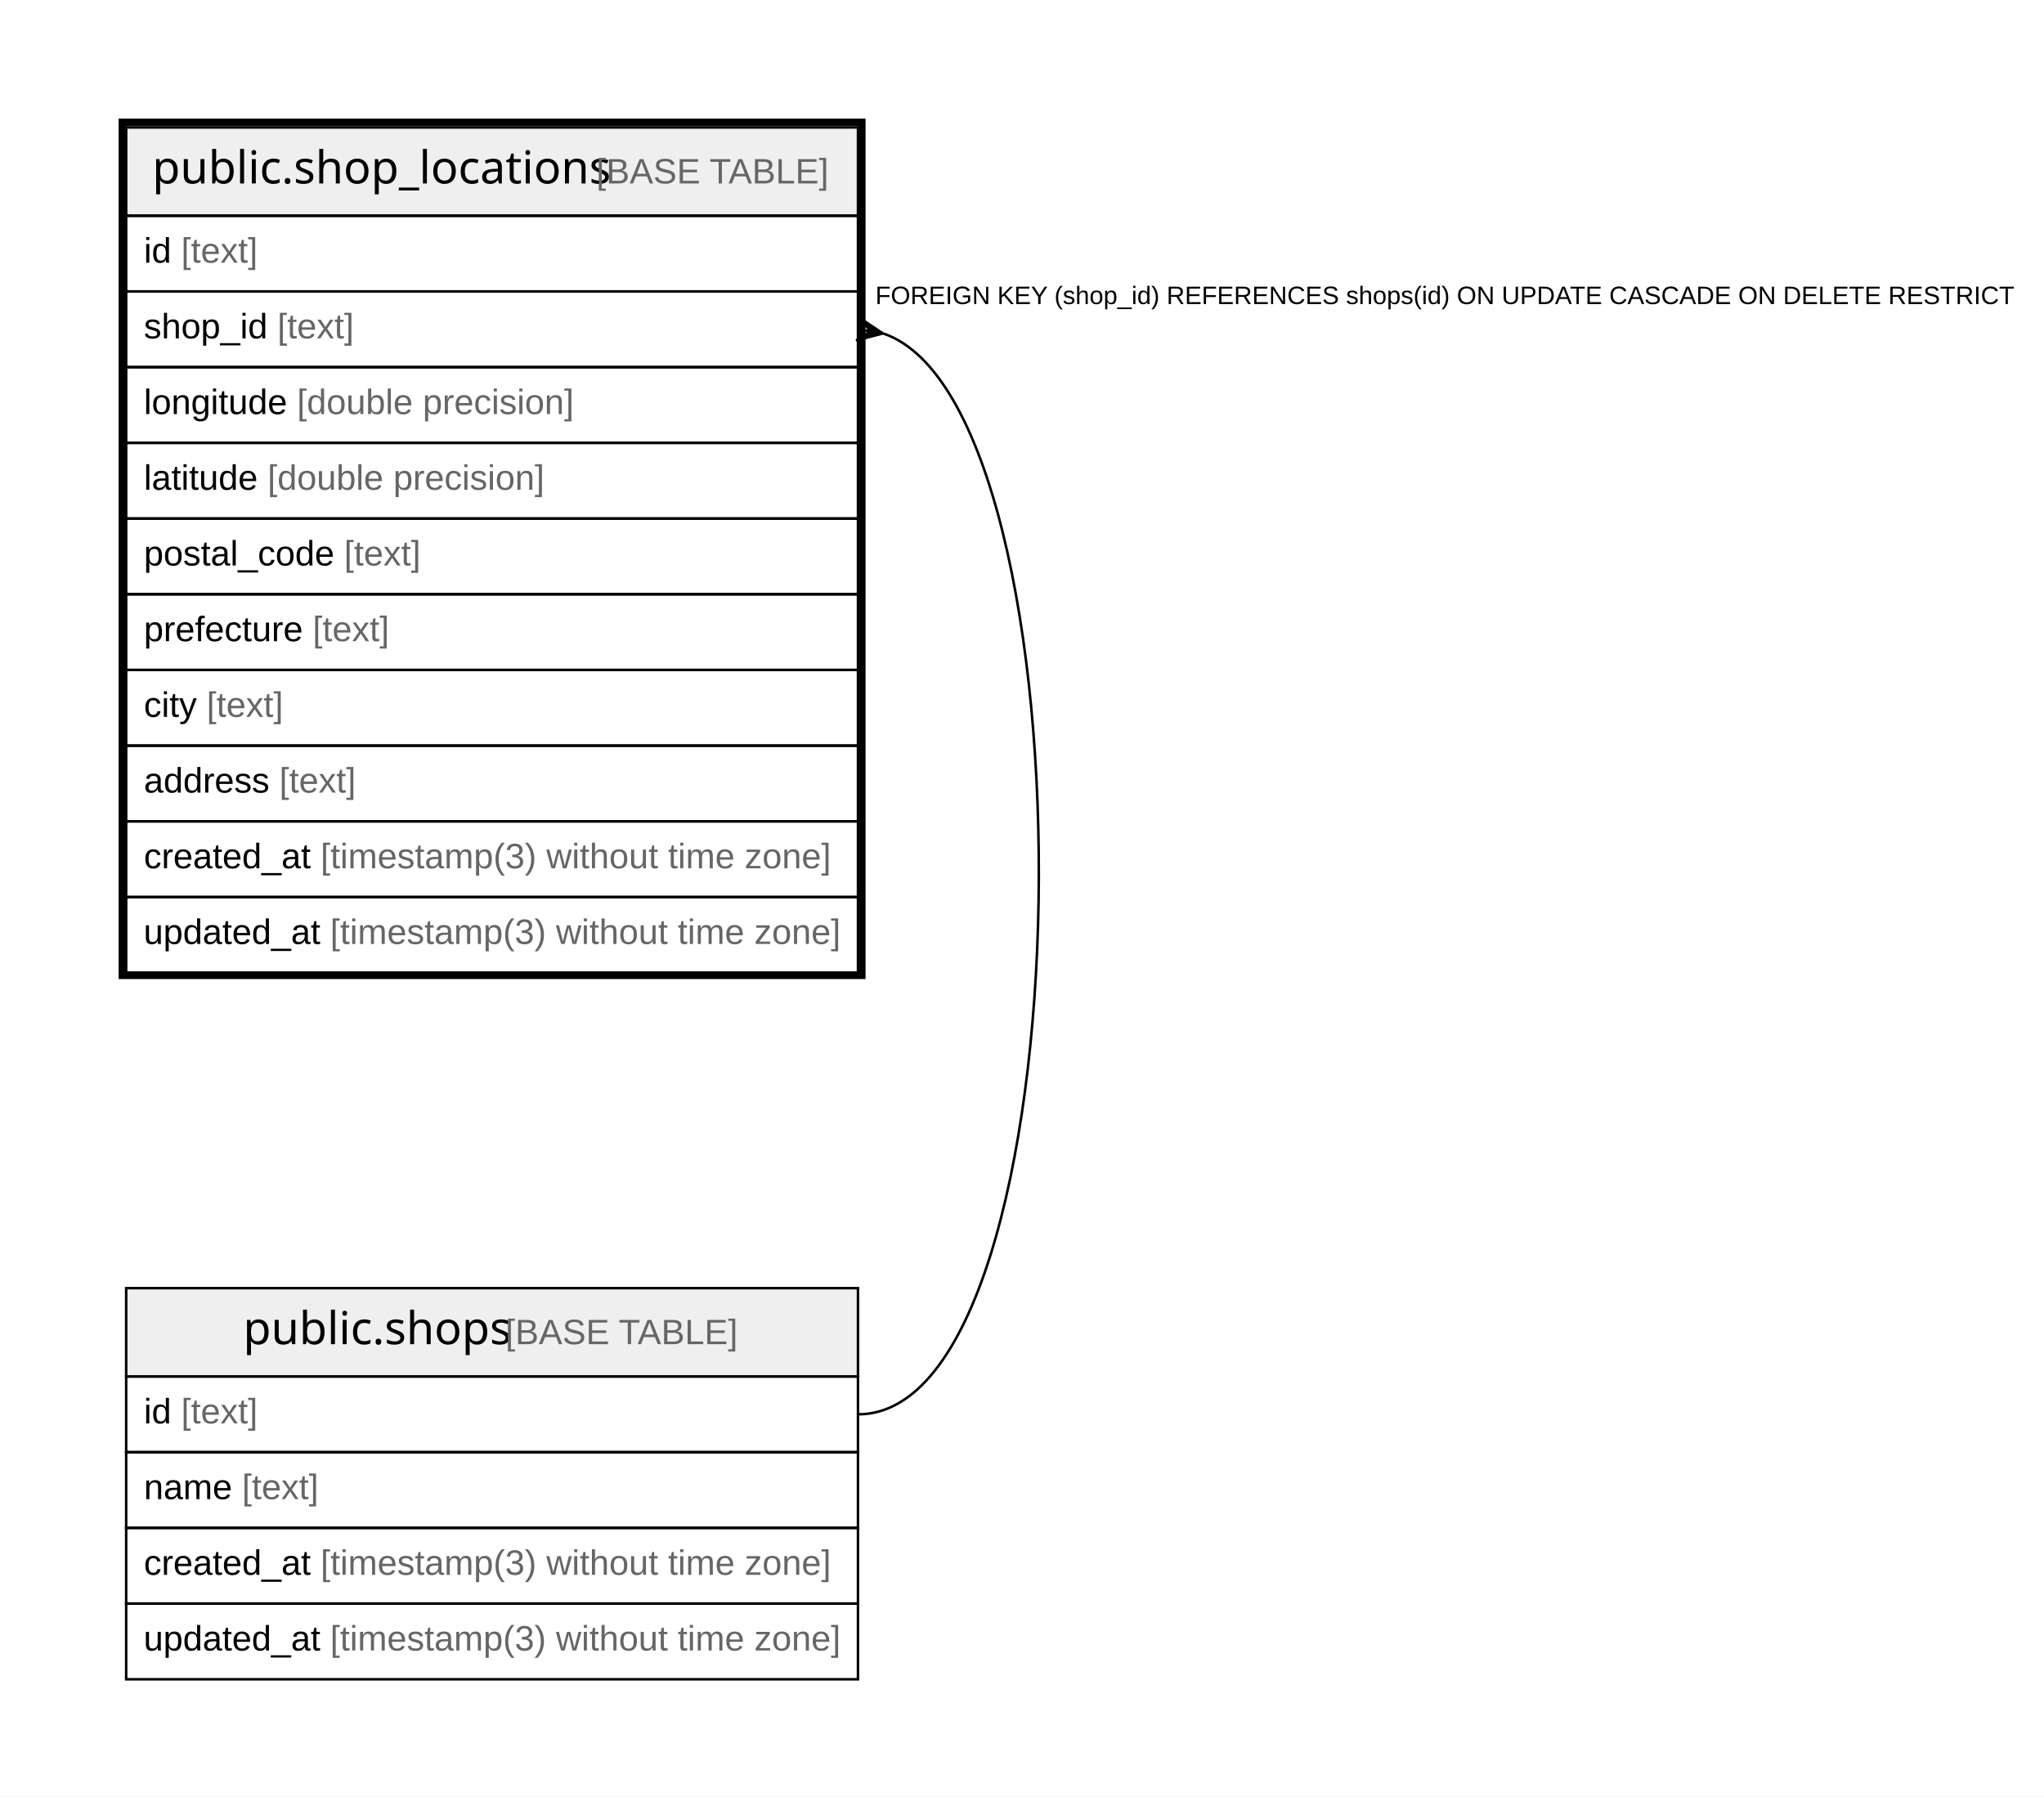
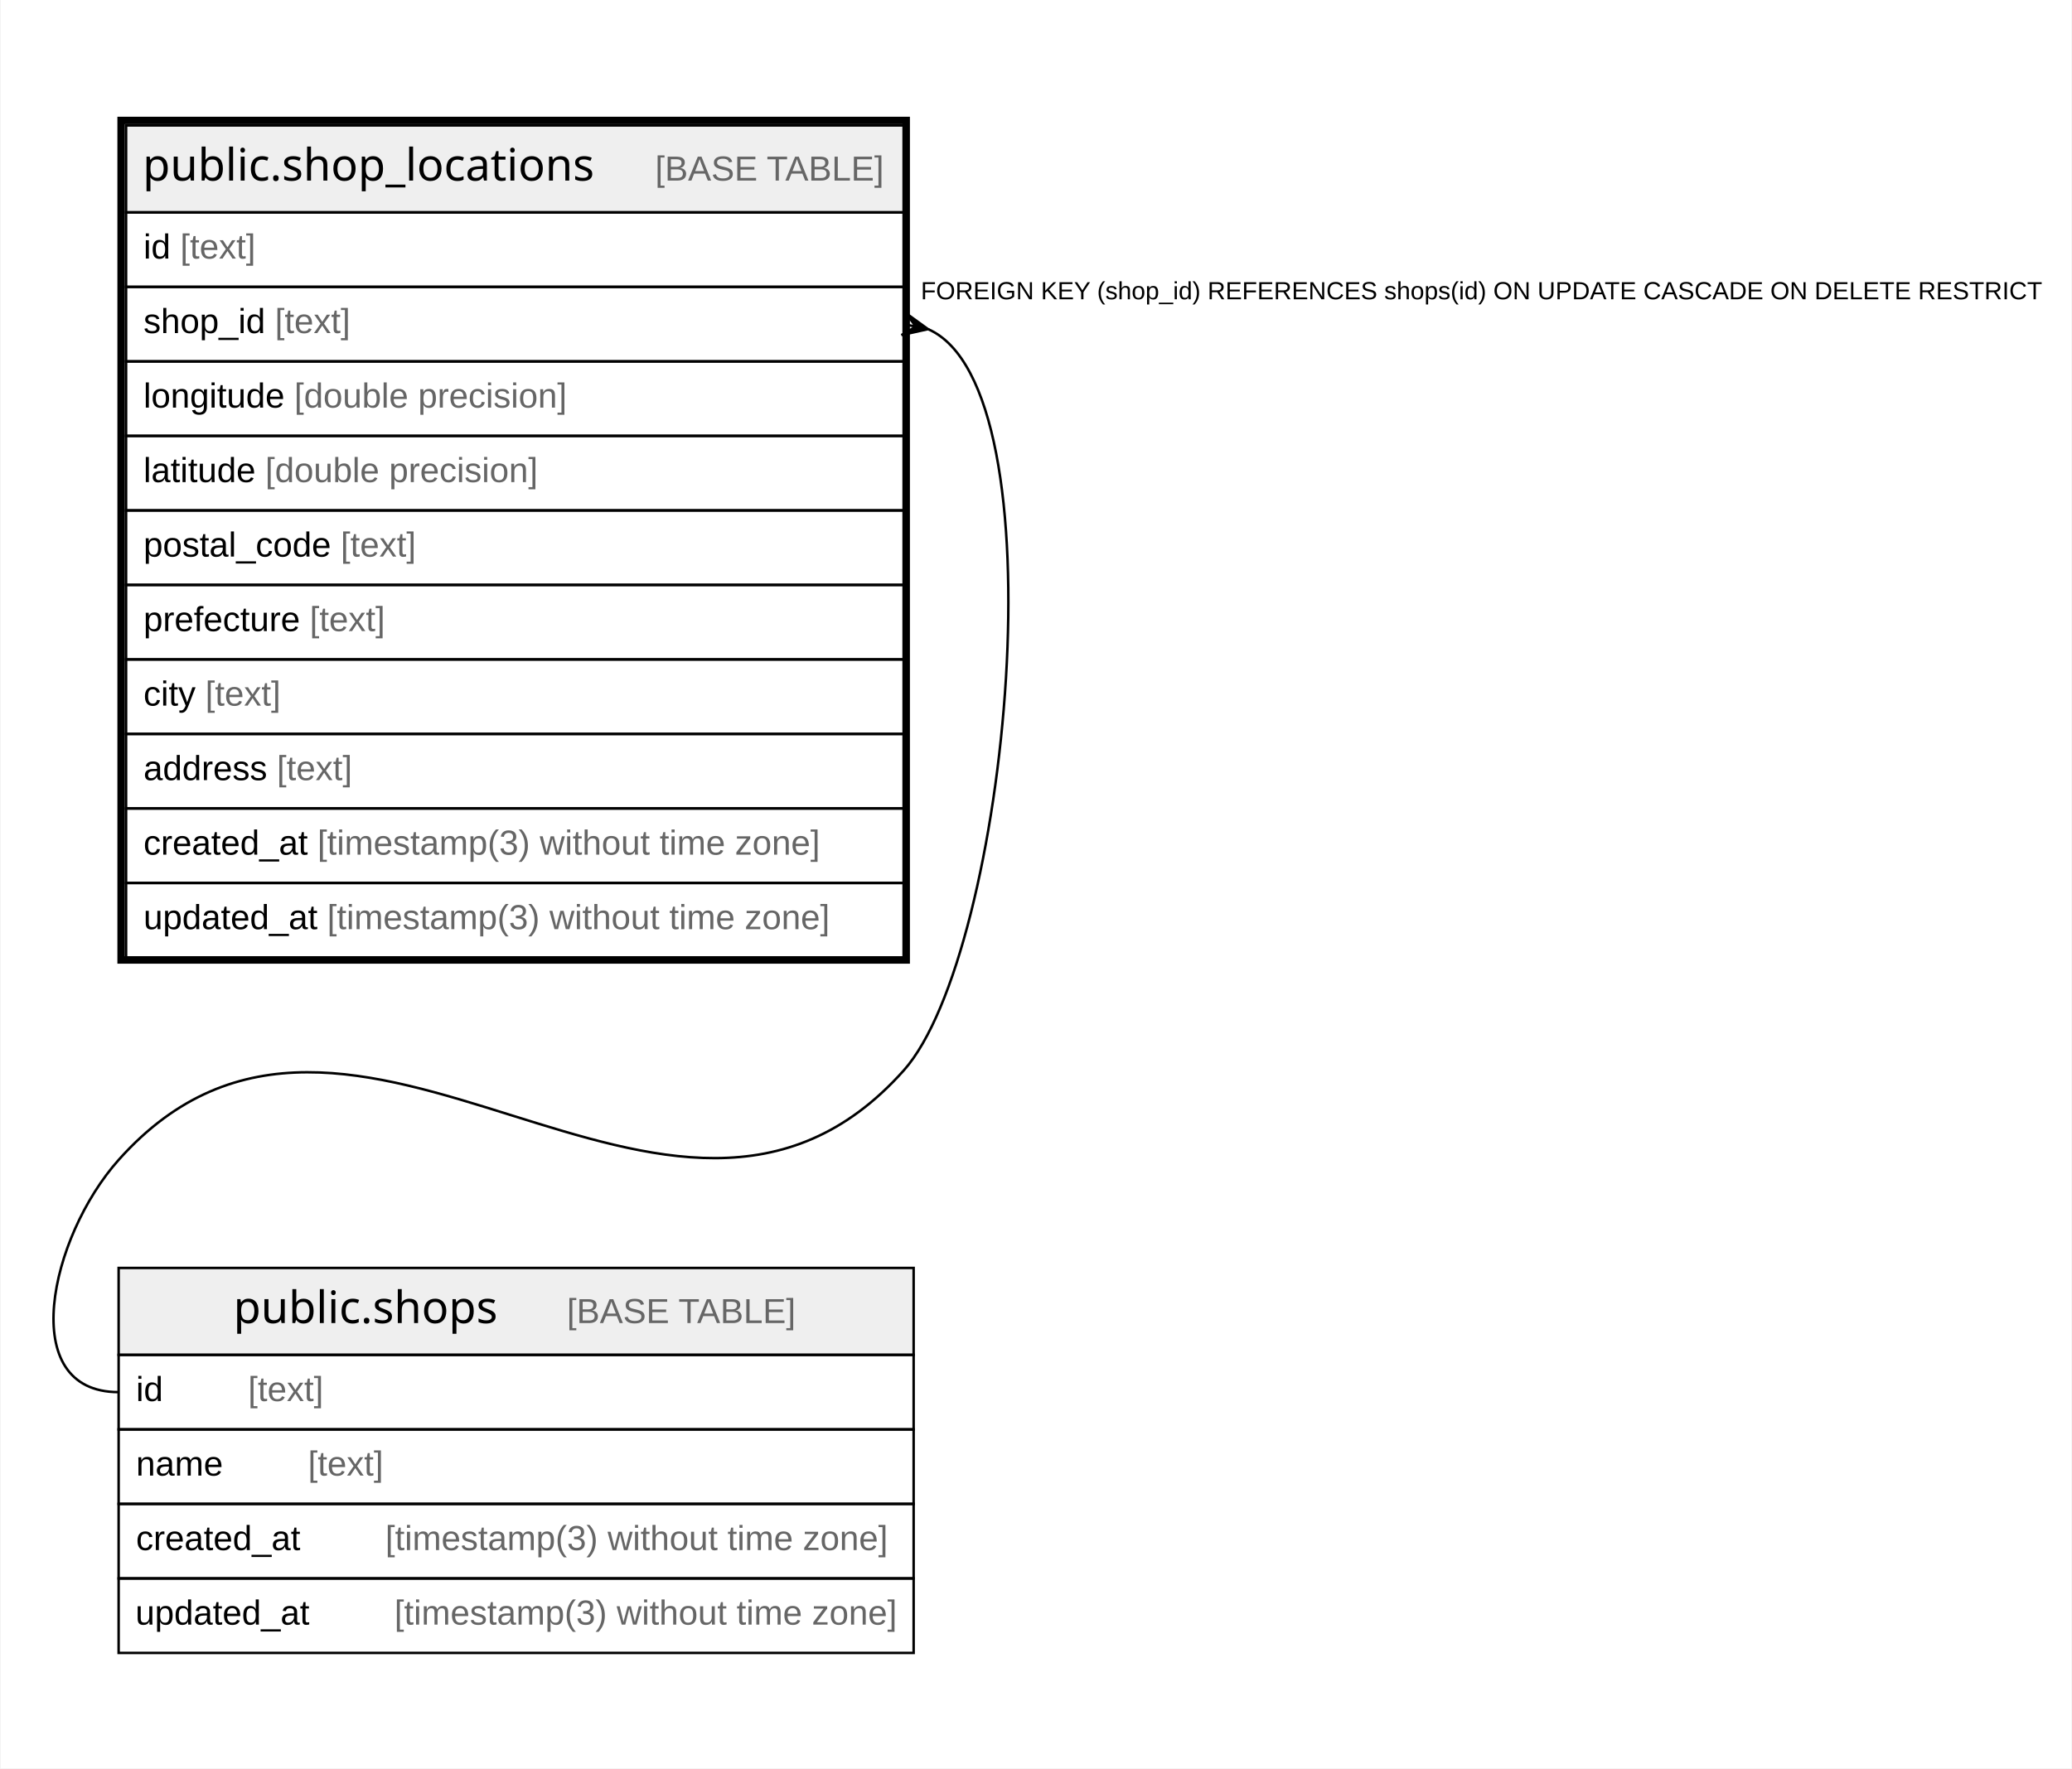
- <svg xmlns="http://www.w3.org/2000/svg" width="810pt" height="712pt" viewBox="0.00 0.00 810.00 712.00">
+ <svg xmlns="http://www.w3.org/2000/svg" width="834pt" height="712pt" viewBox="0.00 0.00 833.50 712.00">
  <g id="graph0" class="graph" transform="scale(1 1) rotate(0) translate(4 708)">
-     <polygon fill="#ffffff" stroke="transparent" points="-4,4 -4,-708 806,-708 806,4 -4,4" />
+     <polygon fill="#ffffff" stroke="transparent" points="-4,4 -4,-708 829.5,-708 829.5,4 -4,4" />
    <g id="node1" class="node">
-       <polygon fill="#efefef" stroke="transparent" points="46,-622.5 46,-657.5 336,-657.5 336,-622.5 46,-622.5" />
-       <polygon fill="none" stroke="#000000" points="46,-622.5 46,-657.5 336,-657.5 336,-622.5 46,-622.5" />
-       <text text-anchor="start" x="56.348" y="-635.3" font-family="Arial Bold" font-size="18.00" fill="#000000">public.shop_locations</text>
-       <text text-anchor="start" x="228.398" y="-635.3" font-family="Arial" font-size="14.00" fill="#000000"> </text>
-       <text text-anchor="start" x="232.288" y="-635.3" font-family="Arial" font-size="14.00" fill="#666666">[BASE TABLE]</text>
-       <polygon fill="none" stroke="#000000" points="46,-592.5 46,-622.5 336,-622.5 336,-592.5 46,-592.5" />
-       <text text-anchor="start" x="53" y="-603.9" font-family="Arial" font-size="14.00" fill="#000000">id </text>
-       <text text-anchor="start" x="67.78" y="-603.9" font-family="Arial" font-size="14.00" fill="#666666">[text]</text>
-       <polygon fill="none" stroke="#000000" points="46,-562.5 46,-592.5 336,-592.5 336,-562.5 46,-562.5" />
-       <text text-anchor="start" x="53" y="-573.9" font-family="Arial" font-size="14.00" fill="#000000">shop_id </text>
-       <text text-anchor="start" x="105.91" y="-573.9" font-family="Arial" font-size="14.00" fill="#666666">[text]</text>
-       <polygon fill="none" stroke="#000000" points="46,-532.5 46,-562.5 336,-562.5 336,-532.5 46,-532.5" />
-       <text text-anchor="start" x="53" y="-543.9" font-family="Arial" font-size="14.00" fill="#000000">longitude </text>
-       <text text-anchor="start" x="113.69" y="-543.9" font-family="Arial" font-size="14.00" fill="#666666">[double precision]</text>
-       <polygon fill="none" stroke="#000000" points="46,-502.5 46,-532.5 336,-532.5 336,-502.5 46,-502.5" />
-       <text text-anchor="start" x="53" y="-513.9" font-family="Arial" font-size="14.00" fill="#000000">latitude </text>
-       <text text-anchor="start" x="102.015" y="-513.9" font-family="Arial" font-size="14.00" fill="#666666">[double precision]</text>
-       <polygon fill="none" stroke="#000000" points="46,-472.5 46,-502.5 336,-502.5 336,-472.5 46,-472.5" />
-       <text text-anchor="start" x="53" y="-483.9" font-family="Arial" font-size="14.00" fill="#000000">postal_code </text>
-       <text text-anchor="start" x="132.366" y="-483.9" font-family="Arial" font-size="14.00" fill="#666666">[text]</text>
-       <polygon fill="none" stroke="#000000" points="46,-442.5 46,-472.5 336,-472.5 336,-442.5 46,-442.5" />
-       <text text-anchor="start" x="53" y="-453.9" font-family="Arial" font-size="14.00" fill="#000000">prefecture </text>
-       <text text-anchor="start" x="119.906" y="-453.9" font-family="Arial" font-size="14.00" fill="#666666">[text]</text>
-       <polygon fill="none" stroke="#000000" points="46,-412.5 46,-442.5 336,-442.5 336,-412.5 46,-412.5" />
-       <text text-anchor="start" x="53" y="-423.9" font-family="Arial" font-size="14.00" fill="#000000">city </text>
-       <text text-anchor="start" x="77.888" y="-423.9" font-family="Arial" font-size="14.00" fill="#666666">[text]</text>
-       <polygon fill="none" stroke="#000000" points="46,-382.5 46,-412.5 336,-412.5 336,-382.5 46,-382.5" />
-       <text text-anchor="start" x="53" y="-393.9" font-family="Arial" font-size="14.00" fill="#000000">address </text>
-       <text text-anchor="start" x="106.682" y="-393.9" font-family="Arial" font-size="14.00" fill="#666666">[text]</text>
-       <polygon fill="none" stroke="#000000" points="46,-352.5 46,-382.5 336,-382.5 336,-352.5 46,-352.5" />
-       <text text-anchor="start" x="53" y="-363.9" font-family="Arial" font-size="14.00" fill="#000000">created_at </text>
-       <text text-anchor="start" x="123.028" y="-363.9" font-family="Arial" font-size="14.00" fill="#666666">[timestamp(3) without time zone]</text>
-       <polygon fill="none" stroke="#000000" points="46,-322.5 46,-352.5 336,-352.5 336,-322.5 46,-322.5" />
-       <text text-anchor="start" x="52.912" y="-333.9" font-family="Arial" font-size="14.00" fill="#000000">updated_at </text>
-       <text text-anchor="start" x="126.844" y="-333.9" font-family="Arial" font-size="14.00" fill="#666666">[timestamp(3) without time zone]</text>
-       <polygon fill="none" stroke="#000000" stroke-width="3" points="44.5,-321.5 44.5,-659.5 337.5,-659.5 337.5,-321.5 44.5,-321.5" />
+       <polygon fill="#efefef" stroke="transparent" points="46.5,-622.5 46.5,-657.5 359.5,-657.5 359.5,-622.5 46.5,-622.5" />
+       <polygon fill="none" stroke="#000000" points="46.5,-622.5 46.5,-657.5 359.5,-657.5 359.5,-622.5 46.5,-622.5" />
+       <text text-anchor="start" x="53.191" y="-635.3" font-family="Arial Bold" font-size="18.00" fill="#000000">public.shop_locations</text>
+       <text text-anchor="start" x="225.241" y="-635.3" font-family="Arial" font-size="14.00" fill="#000000">    </text>
+       <text text-anchor="start" x="259.445" y="-635.3" font-family="Arial" font-size="14.00" fill="#666666">[BASE TABLE]</text>
+       <polygon fill="none" stroke="#000000" points="46.5,-592.5 46.5,-622.5 359.5,-622.5 359.5,-592.5 46.5,-592.5" />
+       <text text-anchor="start" x="53.5" y="-603.9" font-family="Arial" font-size="14.00" fill="#000000">id </text>
+       <text text-anchor="start" x="68.28" y="-603.9" font-family="Arial" font-size="14.00" fill="#666666">[text]</text>
+       <polygon fill="none" stroke="#000000" points="46.5,-562.5 46.5,-592.5 359.5,-592.5 359.5,-562.5 46.5,-562.5" />
+       <text text-anchor="start" x="53.5" y="-573.9" font-family="Arial" font-size="14.00" fill="#000000">shop_id </text>
+       <text text-anchor="start" x="106.41" y="-573.9" font-family="Arial" font-size="14.00" fill="#666666">[text]</text>
+       <polygon fill="none" stroke="#000000" points="46.5,-532.5 46.5,-562.5 359.5,-562.5 359.5,-532.5 46.5,-532.5" />
+       <text text-anchor="start" x="53.5" y="-543.9" font-family="Arial" font-size="14.00" fill="#000000">longitude </text>
+       <text text-anchor="start" x="114.19" y="-543.9" font-family="Arial" font-size="14.00" fill="#666666">[double precision]</text>
+       <polygon fill="none" stroke="#000000" points="46.5,-502.5 46.5,-532.5 359.5,-532.5 359.5,-502.5 46.5,-502.5" />
+       <text text-anchor="start" x="53.5" y="-513.9" font-family="Arial" font-size="14.00" fill="#000000">latitude </text>
+       <text text-anchor="start" x="102.515" y="-513.9" font-family="Arial" font-size="14.00" fill="#666666">[double precision]</text>
+       <polygon fill="none" stroke="#000000" points="46.5,-472.5 46.5,-502.5 359.5,-502.5 359.5,-472.5 46.5,-472.5" />
+       <text text-anchor="start" x="53.5" y="-483.9" font-family="Arial" font-size="14.00" fill="#000000">postal_code </text>
+       <text text-anchor="start" x="132.866" y="-483.9" font-family="Arial" font-size="14.00" fill="#666666">[text]</text>
+       <polygon fill="none" stroke="#000000" points="46.5,-442.5 46.5,-472.5 359.5,-472.5 359.5,-442.5 46.5,-442.5" />
+       <text text-anchor="start" x="53.5" y="-453.9" font-family="Arial" font-size="14.00" fill="#000000">prefecture </text>
+       <text text-anchor="start" x="120.406" y="-453.9" font-family="Arial" font-size="14.00" fill="#666666">[text]</text>
+       <polygon fill="none" stroke="#000000" points="46.5,-412.5 46.5,-442.5 359.5,-442.5 359.5,-412.5 46.5,-412.5" />
+       <text text-anchor="start" x="53.5" y="-423.9" font-family="Arial" font-size="14.00" fill="#000000">city </text>
+       <text text-anchor="start" x="78.388" y="-423.9" font-family="Arial" font-size="14.00" fill="#666666">[text]</text>
+       <polygon fill="none" stroke="#000000" points="46.5,-382.5 46.5,-412.5 359.5,-412.5 359.5,-382.5 46.5,-382.5" />
+       <text text-anchor="start" x="53.5" y="-393.9" font-family="Arial" font-size="14.00" fill="#000000">address </text>
+       <text text-anchor="start" x="107.182" y="-393.9" font-family="Arial" font-size="14.00" fill="#666666">[text]</text>
+       <polygon fill="none" stroke="#000000" points="46.5,-352.5 46.5,-382.5 359.5,-382.5 359.5,-352.5 46.5,-352.5" />
+       <text text-anchor="start" x="53.5" y="-363.9" font-family="Arial" font-size="14.00" fill="#000000">created_at </text>
+       <text text-anchor="start" x="123.528" y="-363.9" font-family="Arial" font-size="14.00" fill="#666666">[timestamp(3) without time zone]</text>
+       <polygon fill="none" stroke="#000000" points="46.5,-322.5 46.5,-352.5 359.5,-352.5 359.5,-322.5 46.5,-322.5" />
+       <text text-anchor="start" x="53.5" y="-333.9" font-family="Arial" font-size="14.00" fill="#000000">updated_at </text>
+       <text text-anchor="start" x="127.433" y="-333.9" font-family="Arial" font-size="14.00" fill="#666666">[timestamp(3) without time zone]</text>
+       <polygon fill="none" stroke="#000000" stroke-width="3" points="44.5,-321.5 44.5,-659.5 360.5,-659.5 360.5,-321.5 44.5,-321.5" />
    </g>
    <g id="node2" class="node">
-       <polygon fill="#efefef" stroke="transparent" points="46,-162.5 46,-197.5 336,-197.5 336,-162.5 46,-162.5" />
-       <polygon fill="none" stroke="#000000" points="46,-162.5 46,-197.5 336,-197.5 336,-162.5 46,-162.5" />
-       <text text-anchor="start" x="92.359" y="-175.3" font-family="Arial Bold" font-size="18.00" fill="#000000">public.shops</text>
-       <text text-anchor="start" x="192.387" y="-175.3" font-family="Arial" font-size="14.00" fill="#000000"> </text>
-       <text text-anchor="start" x="196.278" y="-175.3" font-family="Arial" font-size="14.00" fill="#666666">[BASE TABLE]</text>
-       <polygon fill="none" stroke="#000000" points="46,-132.5 46,-162.5 336,-162.5 336,-132.5 46,-132.5" />
-       <text text-anchor="start" x="53" y="-143.9" font-family="Arial" font-size="14.00" fill="#000000">id </text>
-       <text text-anchor="start" x="67.78" y="-143.9" font-family="Arial" font-size="14.00" fill="#666666">[text]</text>
-       <polygon fill="none" stroke="#000000" points="46,-102.5 46,-132.5 336,-132.5 336,-102.5 46,-102.5" />
-       <text text-anchor="start" x="53" y="-113.9" font-family="Arial" font-size="14.00" fill="#000000">name </text>
-       <text text-anchor="start" x="91.899" y="-113.9" font-family="Arial" font-size="14.00" fill="#666666">[text]</text>
-       <polygon fill="none" stroke="#000000" points="46,-72.5 46,-102.5 336,-102.5 336,-72.5 46,-72.5" />
-       <text text-anchor="start" x="53" y="-83.9" font-family="Arial" font-size="14.00" fill="#000000">created_at </text>
-       <text text-anchor="start" x="123.028" y="-83.9" font-family="Arial" font-size="14.00" fill="#666666">[timestamp(3) without time zone]</text>
-       <polygon fill="none" stroke="#000000" points="46,-42.5 46,-72.5 336,-72.5 336,-42.5 46,-42.5" />
-       <text text-anchor="start" x="52.912" y="-53.9" font-family="Arial" font-size="14.00" fill="#000000">updated_at </text>
-       <text text-anchor="start" x="126.844" y="-53.9" font-family="Arial" font-size="14.00" fill="#666666">[timestamp(3) without time zone]</text>
+       <polygon fill="#efefef" stroke="transparent" points="43.5,-162.5 43.5,-197.5 363.5,-197.5 363.5,-162.5 43.5,-162.5" />
+       <polygon fill="none" stroke="#000000" points="43.5,-162.5 43.5,-197.5 363.5,-197.5 363.5,-162.5 43.5,-162.5" />
+       <text text-anchor="start" x="89.702" y="-175.3" font-family="Arial Bold" font-size="18.00" fill="#000000">public.shops</text>
+       <text text-anchor="start" x="189.73" y="-175.3" font-family="Arial" font-size="14.00" fill="#000000">    </text>
+       <text text-anchor="start" x="223.935" y="-175.3" font-family="Arial" font-size="14.00" fill="#666666">[BASE TABLE]</text>
+       <polygon fill="none" stroke="#000000" points="43.5,-132.5 43.5,-162.5 363.5,-162.5 363.5,-132.5 43.5,-132.5" />
+       <text text-anchor="start" x="50.5" y="-143.9" font-family="Arial" font-size="14.00" fill="#000000">id    </text>
+       <text text-anchor="start" x="95.594" y="-143.9" font-family="Arial" font-size="14.00" fill="#666666">[text]</text>
+       <polygon fill="none" stroke="#000000" points="43.5,-102.5 43.5,-132.5 363.5,-132.5 363.5,-102.5 43.5,-102.5" />
+       <text text-anchor="start" x="50.5" y="-113.9" font-family="Arial" font-size="14.00" fill="#000000">name    </text>
+       <text text-anchor="start" x="119.713" y="-113.9" font-family="Arial" font-size="14.00" fill="#666666">[text]</text>
+       <polygon fill="none" stroke="#000000" points="43.5,-72.5 43.5,-102.5 363.5,-102.5 363.5,-72.5 43.5,-72.5" />
+       <text text-anchor="start" x="50.5" y="-83.9" font-family="Arial" font-size="14.00" fill="#000000">created_at    </text>
+       <text text-anchor="start" x="150.842" y="-83.9" font-family="Arial" font-size="14.00" fill="#666666">[timestamp(3) without time zone]</text>
+       <polygon fill="none" stroke="#000000" points="43.5,-42.5 43.5,-72.5 363.5,-72.5 363.5,-42.5 43.5,-42.5" />
+       <text text-anchor="start" x="50.255" y="-53.9" font-family="Arial" font-size="14.00" fill="#000000">updated_at    </text>
+       <text text-anchor="start" x="154.501" y="-53.9" font-family="Arial" font-size="14.00" fill="#666666">[timestamp(3) without time zone]</text>
    </g>
    <g id="edge1" class="edge">
-       <path fill="none" stroke="#000000" d="M345.984,-575.856C431.431,-546.987 428.103,-147.5 336,-147.5" />
-       <polygon fill="#000000" stroke="#000000" points="345.867,-575.875 335.269,-573.06 340.934,-576.688 336,-577.5 336,-577.5 336,-577.5 340.934,-576.688 336.731,-581.94 345.867,-575.875 345.867,-575.875" />
-       <text text-anchor="start" x="342.883" y="-587.5" font-family="Arial" font-size="10.00" fill="#000000">FOREIGN KEY (shop_id) REFERENCES shops(id) ON UPDATE CASCADE ON DELETE RESTRICT</text>
+       <path fill="none" stroke="#000000" d="M369.331,-575.475C423.863,-551.62 401.622,-324.193 359.5,-277 265.375,-171.543 137.625,-346.457 43.5,-241 15.829,-209.997 1.944,-147.5 43.5,-147.5" />
+       <polygon fill="#000000" stroke="#000000" points="369.294,-575.482 358.592,-573.092 364.397,-576.491 359.5,-577.5 359.5,-577.5 359.5,-577.5 364.397,-576.491 360.408,-581.908 369.294,-575.482 369.294,-575.482" />
+       <text text-anchor="start" x="366.383" y="-587.5" font-family="Arial" font-size="10.00" fill="#000000">FOREIGN KEY (shop_id) REFERENCES shops(id) ON UPDATE CASCADE ON DELETE RESTRICT</text>
    </g>
  </g>
</svg>
